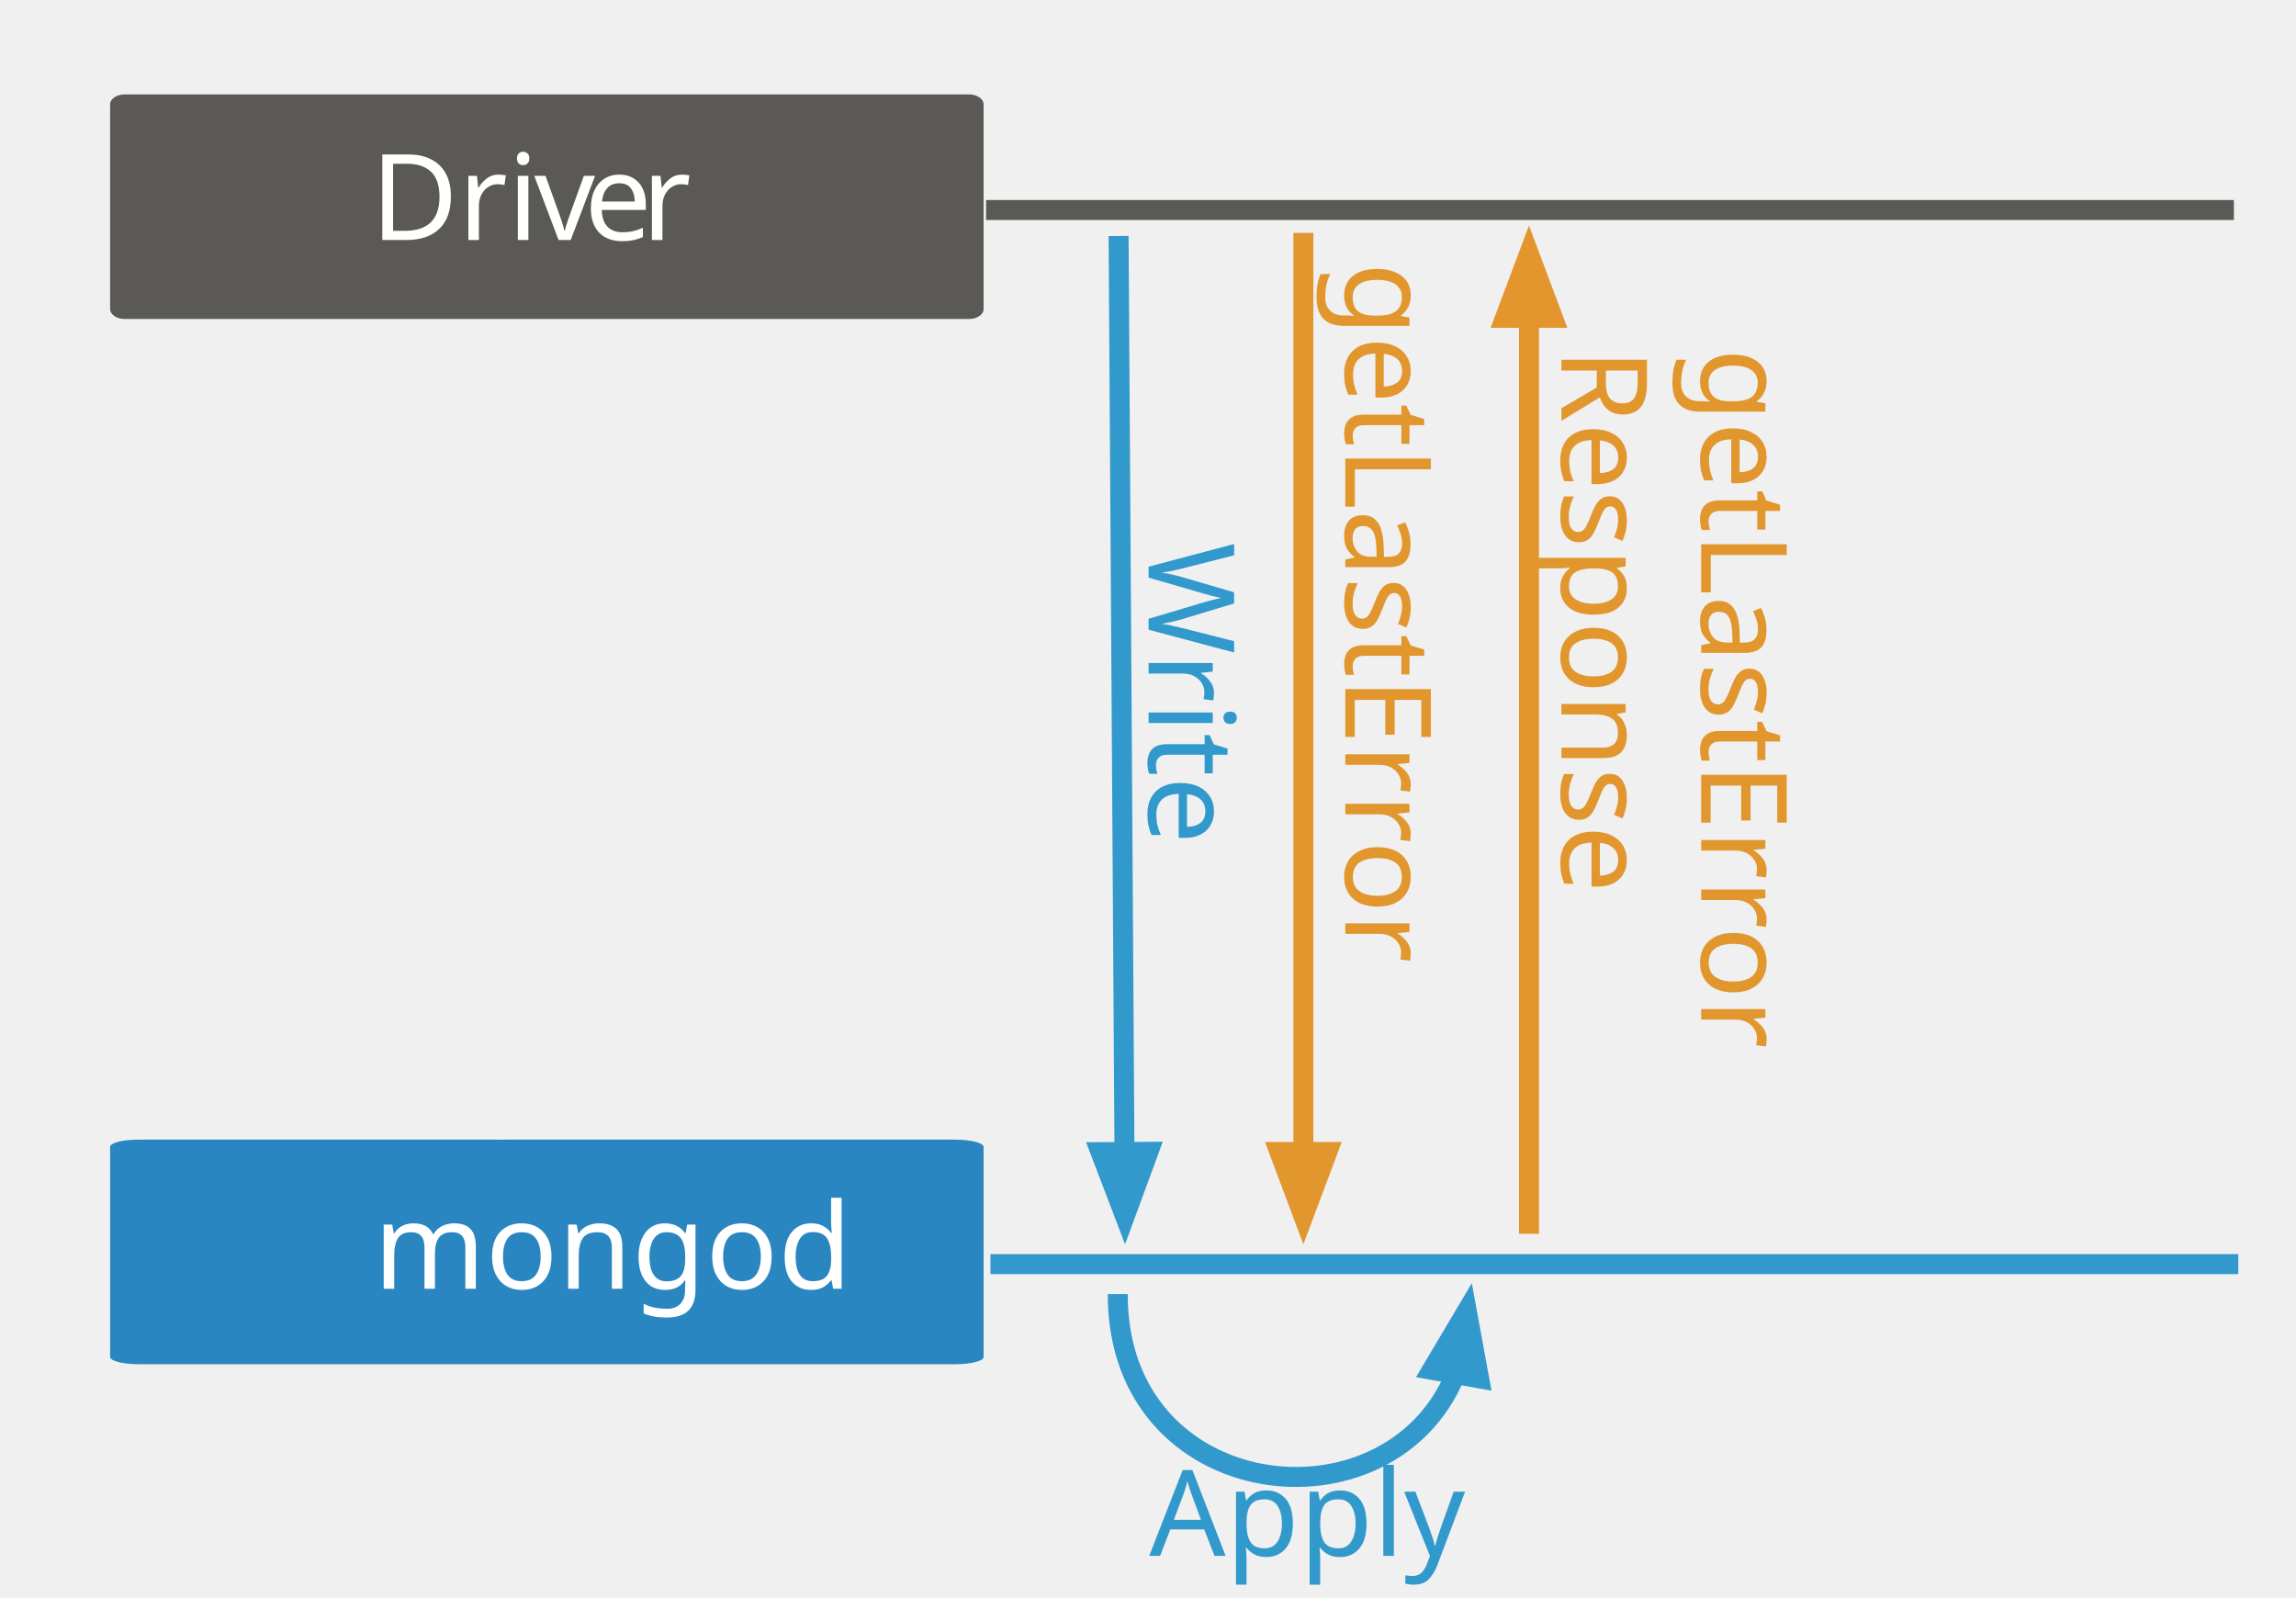
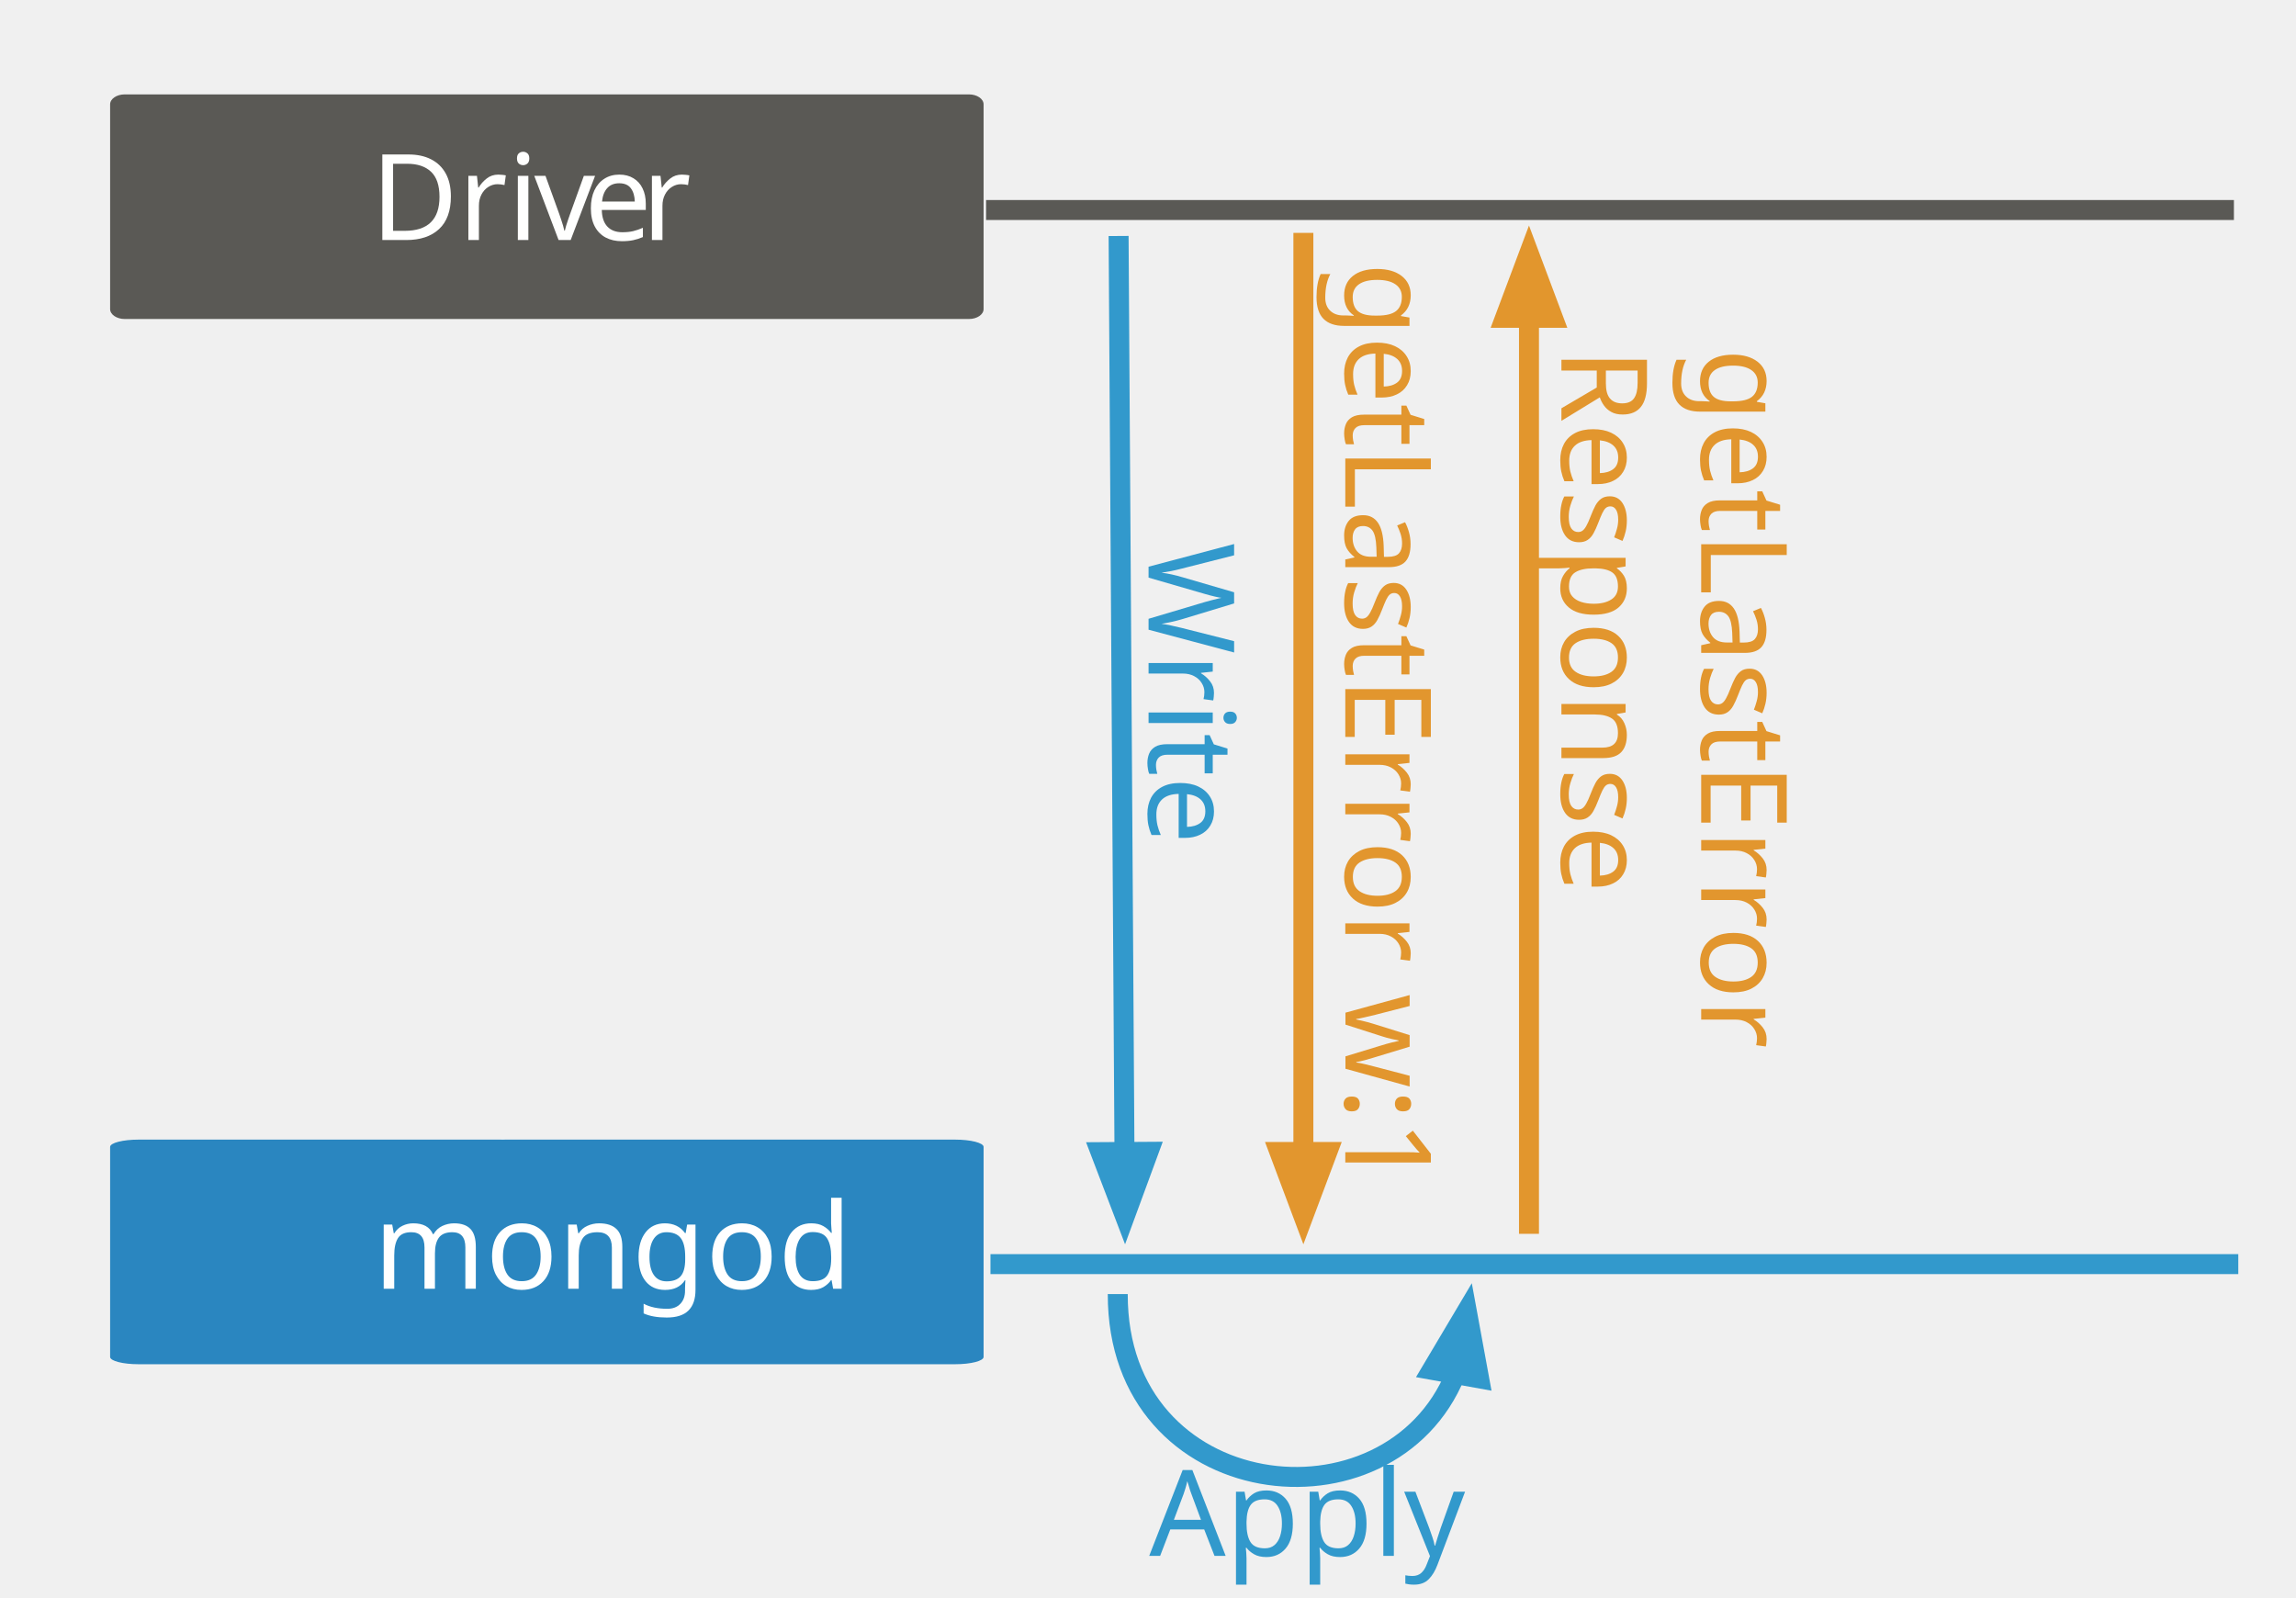
<svg xmlns="http://www.w3.org/2000/svg" version="1.1" x="0px" y="0px" width="460" height="320" viewBox="0, 0, 460, 320">
  <g id="Layer 1">
    <path d="M22.061,61.915 C22.061,63.018 23.371,63.911 24.988,63.911 L194.135,63.911 C195.752,63.911 197.061,63.018 197.061,61.915 L197.061,20.908 C197.061,19.805 195.752,18.911 194.135,18.911 L24.988,18.911 C23.371,18.911 22.061,19.805 22.061,20.908 L22.061,61.915" fill="#5A5955" />
    <text transform="matrix(1, 0, 0, 1, 109.561, 41.411)">
      <tspan x="-35.29" y="6.68" font-family="GillSans" font-size="24" fill="#FFFFFE">Dri</tspan>
      <tspan x="-2.525" y="6.68" font-family="GillSans" font-size="24" fill="#FFFFFE">v</tspan>
      <tspan x="7.507" y="6.68" font-family="GillSans" font-size="24" fill="#FFFFFE">e</tspan>
      <tspan x="19.003" y="6.68" font-family="GillSans" font-size="24" fill="#FFFFFE">r</tspan>
    </text>
    <text transform="matrix(1, 0, 0, 1, 112.86, 238.41)">
      <tspan x="-39.689" y="7.5" font-family="GillSans" font-size="24" fill="#FFFFFE">Primary</tspan>
    </text>
    <text transform="matrix(-0, 1, -1, -0, 235.276, 140.328)">
      <tspan x="-31.619" y="5.166" font-family="GillSans" font-size="24" fill="#3299CC">Write</tspan>
    </text>
    <g>
      <path d="M224.11,47.28 L225.286,230.797" fill-opacity="0" stroke="#3299CC" stroke-width="4" />
      <path d="M220.487,230.828 L225.368,243.597 L230.086,230.766 z" fill="#3299CC" fill-opacity="1" stroke="#3299CC" stroke-width="4" stroke-opacity="1" />
    </g>
    <text transform="matrix(-0, 1, -1, -0, 263.028, 140.328)">
-       <tspan x="-87.752" y="-6.5" font-family="GillSans" font-size="24" fill="#E2962E">getLastError </tspan>
+       <tspan x="-87.752" y="-6.5" font-family="GillSans" font-size="24" fill="#E2962E">getLastError w:1</tspan>
    </text>
    <g>
      <path d="M261.13,46.659 L261.13,230.797" fill-opacity="0" stroke="#E2962E" stroke-width="4" />
      <path d="M256.33,230.797 L261.13,243.597 L265.93,230.797 z" fill="#E2962E" fill-opacity="1" stroke="#E2962E" stroke-width="4" stroke-opacity="1" />
    </g>
    <g>
      <path d="M197.061,229.784 C197.061,228.977 194.519,228.323 191.377,228.323 L27.746,228.323 C24.607,228.323 22.061,228.977 22.061,229.784 L22.061,271.861 C22.061,272.668 24.607,273.323 27.746,273.323 L191.377,273.323 C194.519,273.323 197.061,272.668 197.061,271.861 L197.061,229.784" fill="#2A86C0" />
      <text transform="matrix(1, 0, 0, 1, 118.661, 252.034)">
        <tspan x="-43.832" y="6.168" font-family="GillSans" font-size="24" fill="#FFFFFF">mongod</tspan>
      </text>
    </g>
    <g>
      <path d="M306.329,247.197 L306.329,63.68" fill-opacity="0" stroke="#E2962D" stroke-width="4" />
      <path d="M311.129,63.68 L306.329,50.88 L301.529,63.68 z" fill="#E2962D" fill-opacity="1" stroke="#E2962D" stroke-width="4" stroke-opacity="1" />
    </g>
    <text transform="matrix(-0, 1, -1, -0, 334.329, 158.224)">
      <tspan x="-88.473" y="-6.5" font-family="GillSans" font-size="24" fill="#E2962E">getLastError</tspan>
      <tspan x="-88.473" y="21.5" font-family="GillSans" font-size="24" fill="#E2962E">Response</tspan>
    </text>
    <g>
      <g>
        <path d="M223.942,259.267 C223.834,301.502 278.362,307.743 291.612,275.299" fill-opacity="0" stroke="#3299CC" stroke-width="4" />
        <path d="M296.336,276.146 L293.87,262.7 L286.887,274.452 z" fill="#3299CC" fill-opacity="1" stroke="#3299CC" stroke-width="4" stroke-opacity="1" />
      </g>
      <text transform="matrix(1, 0, 0, 1, 258.819, 304.22)">
        <tspan x="-28.576" y="7.5" font-family="GillSans" font-size="24" fill="#3299CC">Apply</tspan>
      </text>
    </g>
    <path d="M197.561,42.077 L447.561,42.077" fill-opacity="0" stroke="#5A5955" stroke-width="4" />
    <path d="M198.439,253.267 L448.439,253.267" fill-opacity="0" stroke="#3299CC" stroke-width="4" />
  </g>
  <defs />
</svg>
